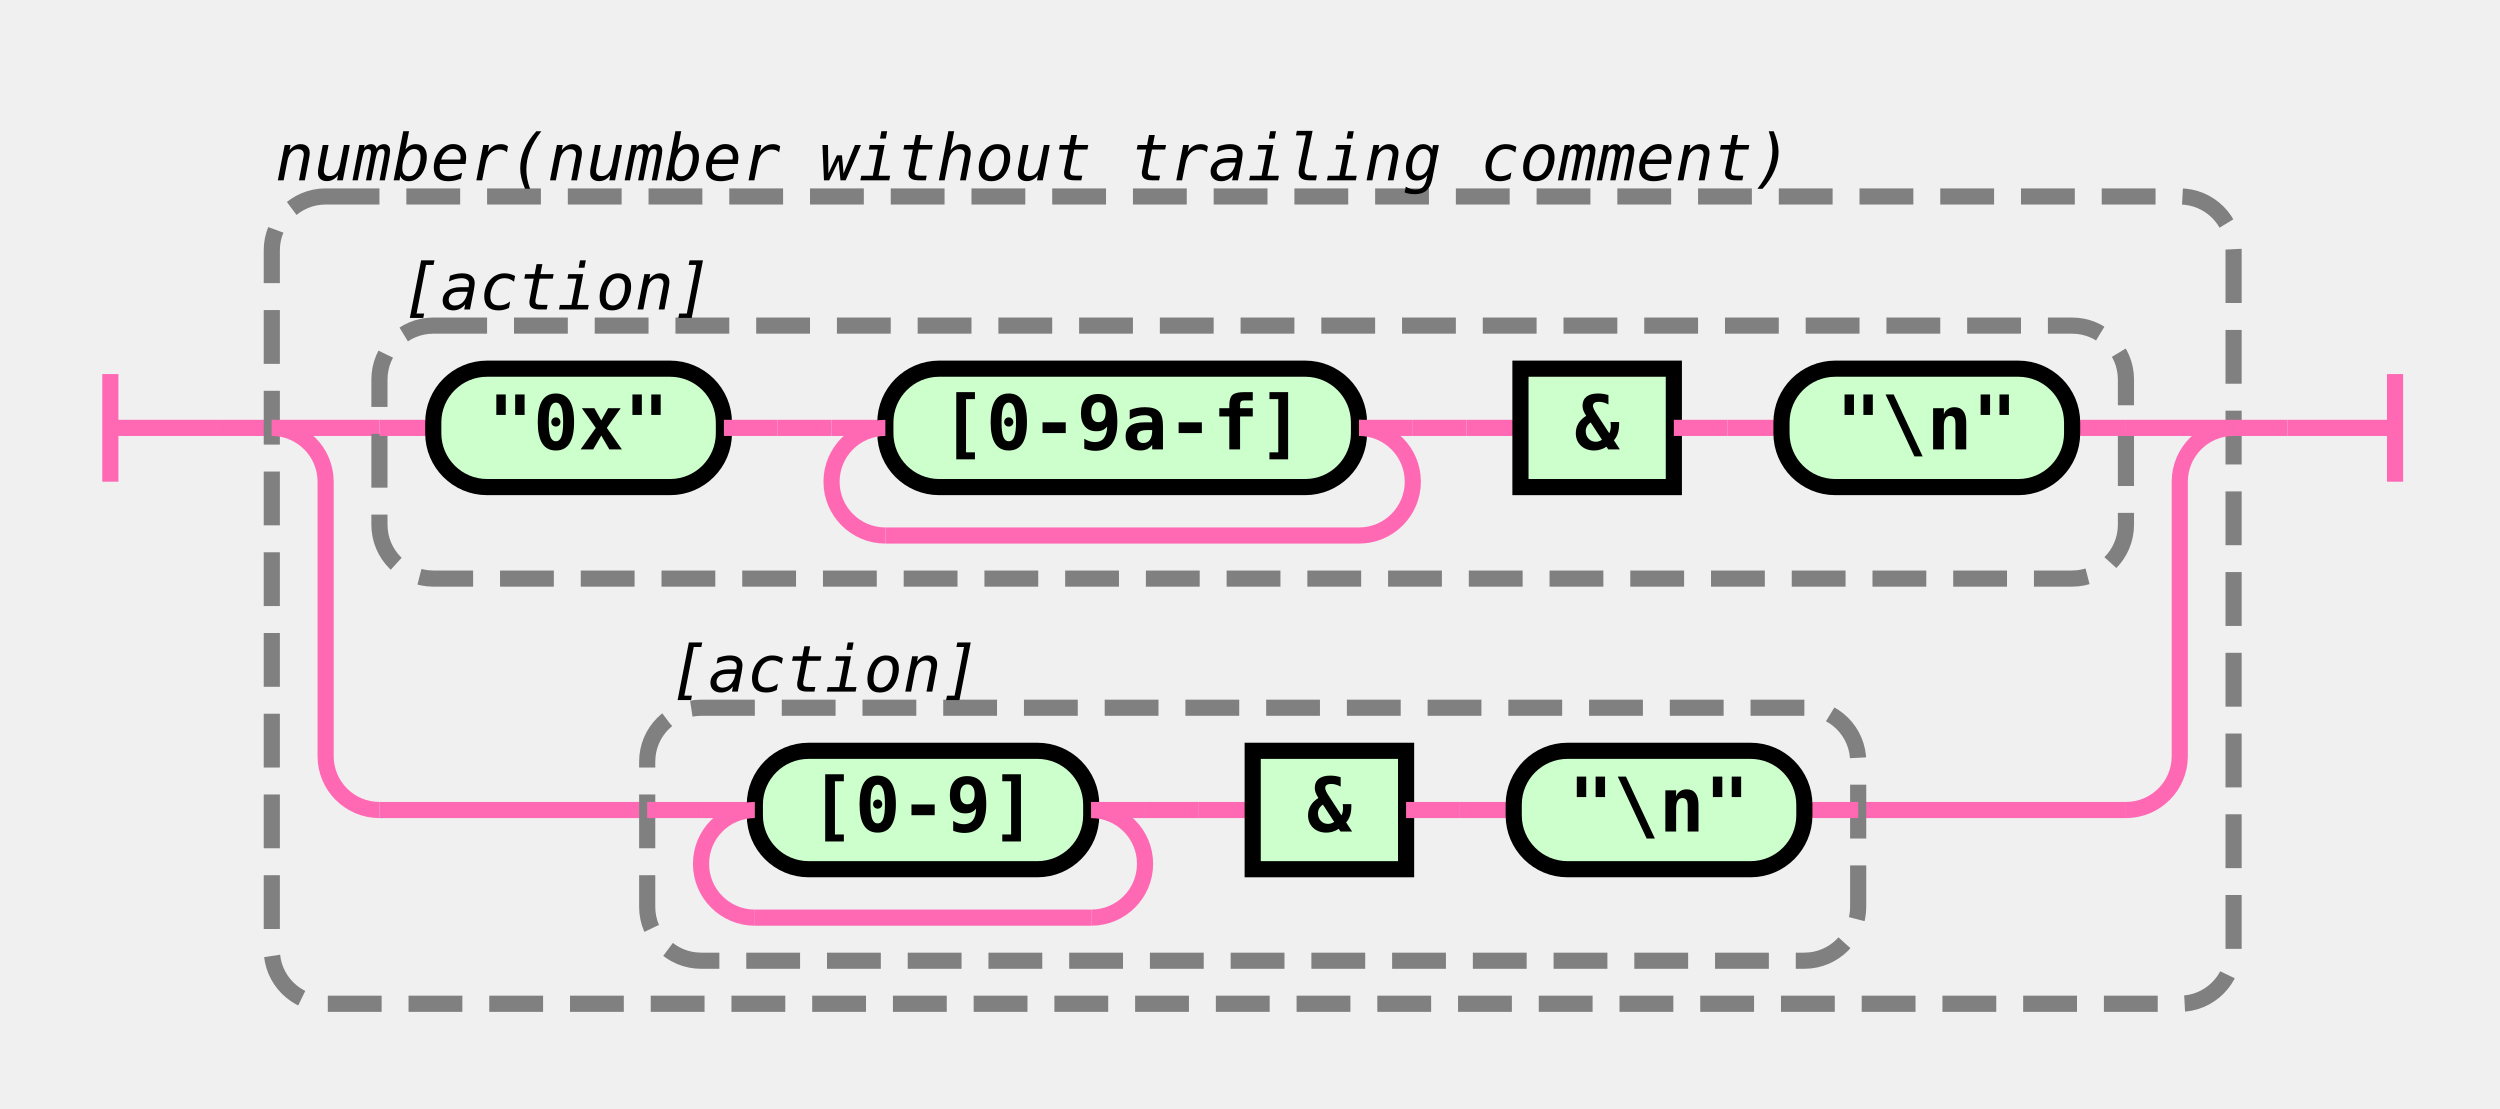
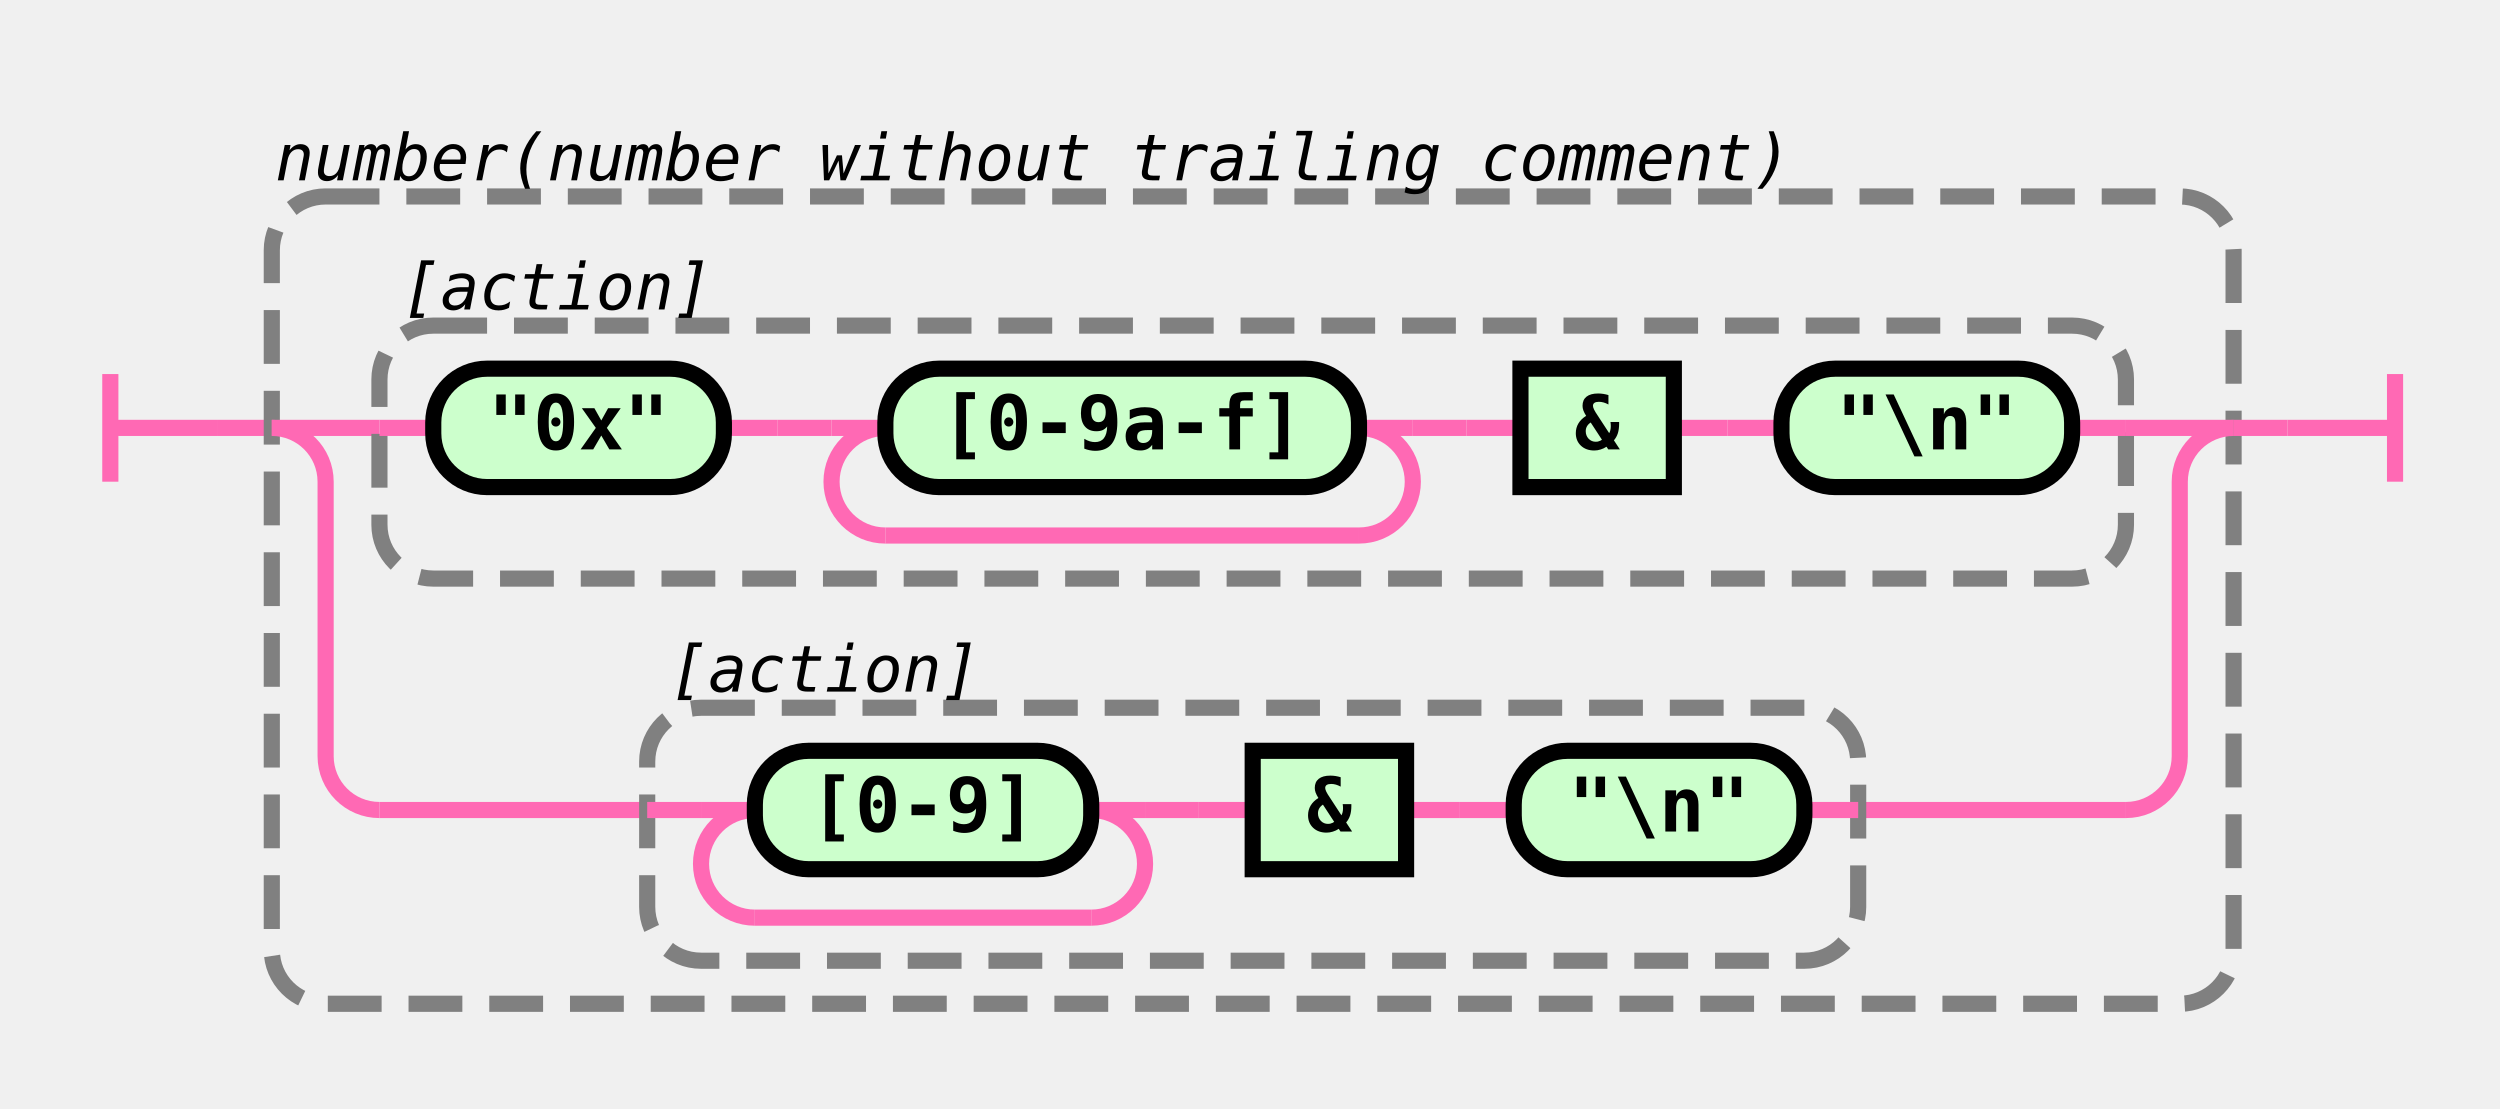
<svg xmlns="http://www.w3.org/2000/svg" class="railroad-diagram" width="464.5" height="206" viewBox="0 0 464.5 206">
  <g transform="translate(.5 .5)">
    <g>
      <path d="M20 69v20m0 -10h20" />
    </g>
    <path d="M40 79h10" />
    <g>
      <path d="M50 79h0" />
      <path d="M414.5 79h0" />
      <rect x="50" y="36" width="364.5" height="150" rx="10" ry="10" class="group-box" />
      <g>
        <path d="M50 79h0" />
        <path d="M414.5 79h0" />
        <path d="M50 79h20" />
        <g>
          <path d="M70 79h0" />
          <path d="M394.5 79h0" />
          <rect x="70" y="60" width="324.5" height="47" rx="10" ry="10" class="group-box" />
          <g>
            <path d="M70 79h10" />
            <path d="M384.5 79h10" />
+             <path d="M134 79h10" />
            <g class="terminal ">
              <path d="M80 79h0" />
              <path d="M134 79h0" />
              <rect x="80" y="68" width="54" height="22" rx="10" ry="10" />
              <text x="107" y="83">"0x"</text>
            </g>
-             <path d="M134 79h10" />
            <path d="M144 79h10" />
+             <path d="M262 79h10" />
            <g>
              <path d="M154 79h0" />
              <path d="M262 79h0" />
+               <path d="M164 79a10 10 0 0 0 -10 10v0a10 10 0 0 0 10 10" />
+               <g>
+                 <path d="M164 99h88" />
+               </g>
+               <path d="M252 99a10 10 0 0 0 10 -10v0a10 10 0 0 0 -10 -10" />
              <path d="M154 79h10" />
+               <path d="M252 79h10" />
              <g class="terminal ">
                <path d="M164 79h0" />
                <path d="M252 79h0" />
                <rect x="164" y="68" width="88" height="22" rx="10" ry="10" />
                <text x="208" y="83">[0-9a-f]</text>
              </g>
-               <path d="M252 79h10" />
-               <path d="M164 79a10 10 0 0 0 -10 10v0a10 10 0 0 0 10 10" />
-               <g>
-                 <path d="M164 99h88" />
-               </g>
-               <path d="M252 99a10 10 0 0 0 10 -10v0a10 10 0 0 0 -10 -10" />
            </g>
-             <path d="M262 79h10" />
            <path d="M272 79h10" />
            <g>
              <path d="M282 79h0" />
              <path d="M384.5 79h0" />
+               <path d="M310.5 79h10" />
              <g class="non-terminal ">
                <path d="M282 79h0" />
                <path d="M310.5 79h0" />
                <rect x="282" y="68" width="28.5" height="22" />
                <text x="296.25" y="83">&amp;</text>
              </g>
-               <path d="M310.5 79h10" />
              <path d="M320.5 79h10" />
              <g class="terminal ">
                <path d="M330.5 79h0" />
                <path d="M384.5 79h0" />
                <rect x="330.5" y="68" width="54" height="22" rx="10" ry="10" />
                <text x="357.5" y="83">"\n"</text>
              </g>
            </g>
          </g>
          <g class="comment ">
            <path d="M70 52h0" />
            <path d="M136 52h0" />
            <text x="103" y="57" class="comment">[action]</text>
          </g>
        </g>
        <path d="M394.5 79h20" />
        <path d="M50 79a10 10 0 0 1 10 10v51a10 10 0 0 0 10 10" />
        <g>
          <path d="M70 150h49.75" />
          <path d="M344.75 150h49.75" />
          <rect x="119.75" y="131" width="225" height="47" rx="10" ry="10" class="group-box" />
          <g>
            <path d="M119.75 150h10" />
            <path d="M334.75 150h10" />
+             <path d="M212.25 150h10" />
            <g>
              <path d="M129.75 150h0" />
              <path d="M212.25 150h0" />
+               <path d="M139.75 150a10 10 0 0 0 -10 10v0a10 10 0 0 0 10 10" />
+               <g>
+                 <path d="M139.75 170h62.5" />
+               </g>
+               <path d="M202.25 170a10 10 0 0 0 10 -10v0a10 10 0 0 0 -10 -10" />
              <path d="M129.75 150h10" />
+               <path d="M202.25 150h10" />
              <g class="terminal ">
                <path d="M139.75 150h0" />
                <path d="M202.25 150h0" />
                <rect x="139.75" y="139" width="62.5" height="22" rx="10" ry="10" />
                <text x="171" y="154">[0-9]</text>
              </g>
-               <path d="M202.25 150h10" />
-               <path d="M139.75 150a10 10 0 0 0 -10 10v0a10 10 0 0 0 10 10" />
-               <g>
-                 <path d="M139.75 170h62.5" />
-               </g>
-               <path d="M202.25 170a10 10 0 0 0 10 -10v0a10 10 0 0 0 -10 -10" />
            </g>
-             <path d="M212.25 150h10" />
            <path d="M222.25 150h10" />
            <g>
              <path d="M232.25 150h0" />
              <path d="M334.75 150h0" />
+               <path d="M260.75 150h10" />
              <g class="non-terminal ">
                <path d="M232.25 150h0" />
                <path d="M260.75 150h0" />
                <rect x="232.25" y="139" width="28.5" height="22" />
                <text x="246.5" y="154">&amp;</text>
              </g>
-               <path d="M260.75 150h10" />
              <path d="M270.75 150h10" />
              <g class="terminal ">
                <path d="M280.75 150h0" />
                <path d="M334.75 150h0" />
                <rect x="280.75" y="139" width="54" height="22" rx="10" ry="10" />
                <text x="307.75" y="154">"\n"</text>
              </g>
            </g>
          </g>
          <g class="comment ">
            <path d="M119.75 123h0" />
            <path d="M185.75 123h0" />
            <text x="152.75" y="128" class="comment">[action]</text>
          </g>
        </g>
        <path d="M394.5 150a10 10 0 0 0 10 -10v-51a10 10 0 0 1 10 -10" />
      </g>
      <g class="comment ">
        <path d="M50 28h0" />
        <path d="M333 28h0" />
        <text x="191.5" y="33" class="comment">number(number without trailing comment)</text>
      </g>
    </g>
    <path d="M414.5 79h10" />
    <path d="M 424.5 79 h 20 m 0 -10 v 20" />
  </g>
  <style>svg {
  background-color: hsl(30,20%,95%);
}
path {
  stroke-width: 3;
  stroke: hotpink;
  fill: rgba(0,0,0,0);
}
text {
  font: bold 14px monospace;
  text-anchor: middle;
  white-space: pre;
}
text.diagram-text {
  font-size: 12px;
}
text.diagram-arrow {
  font-size: 16px;
}
text.label {
  text-anchor: start;
}
text.comment {
  font: italic 12px monospace;
}
g.non-terminal text {
  /*font-style: italic;*/
}
rect {
  stroke-width: 3;
  stroke: black;
  fill: hsl(120,100%,90%);
}
rect.group-box {
  stroke: gray;
  stroke-dasharray: 10 5;
  fill: none;
}
path.diagram-text {
  stroke-width: 3;
  stroke: black;
  fill: white;
  cursor: help;
}
g.diagram-text:hover path.diagram-text {
  fill: #eee;
}
</style>
</svg>
